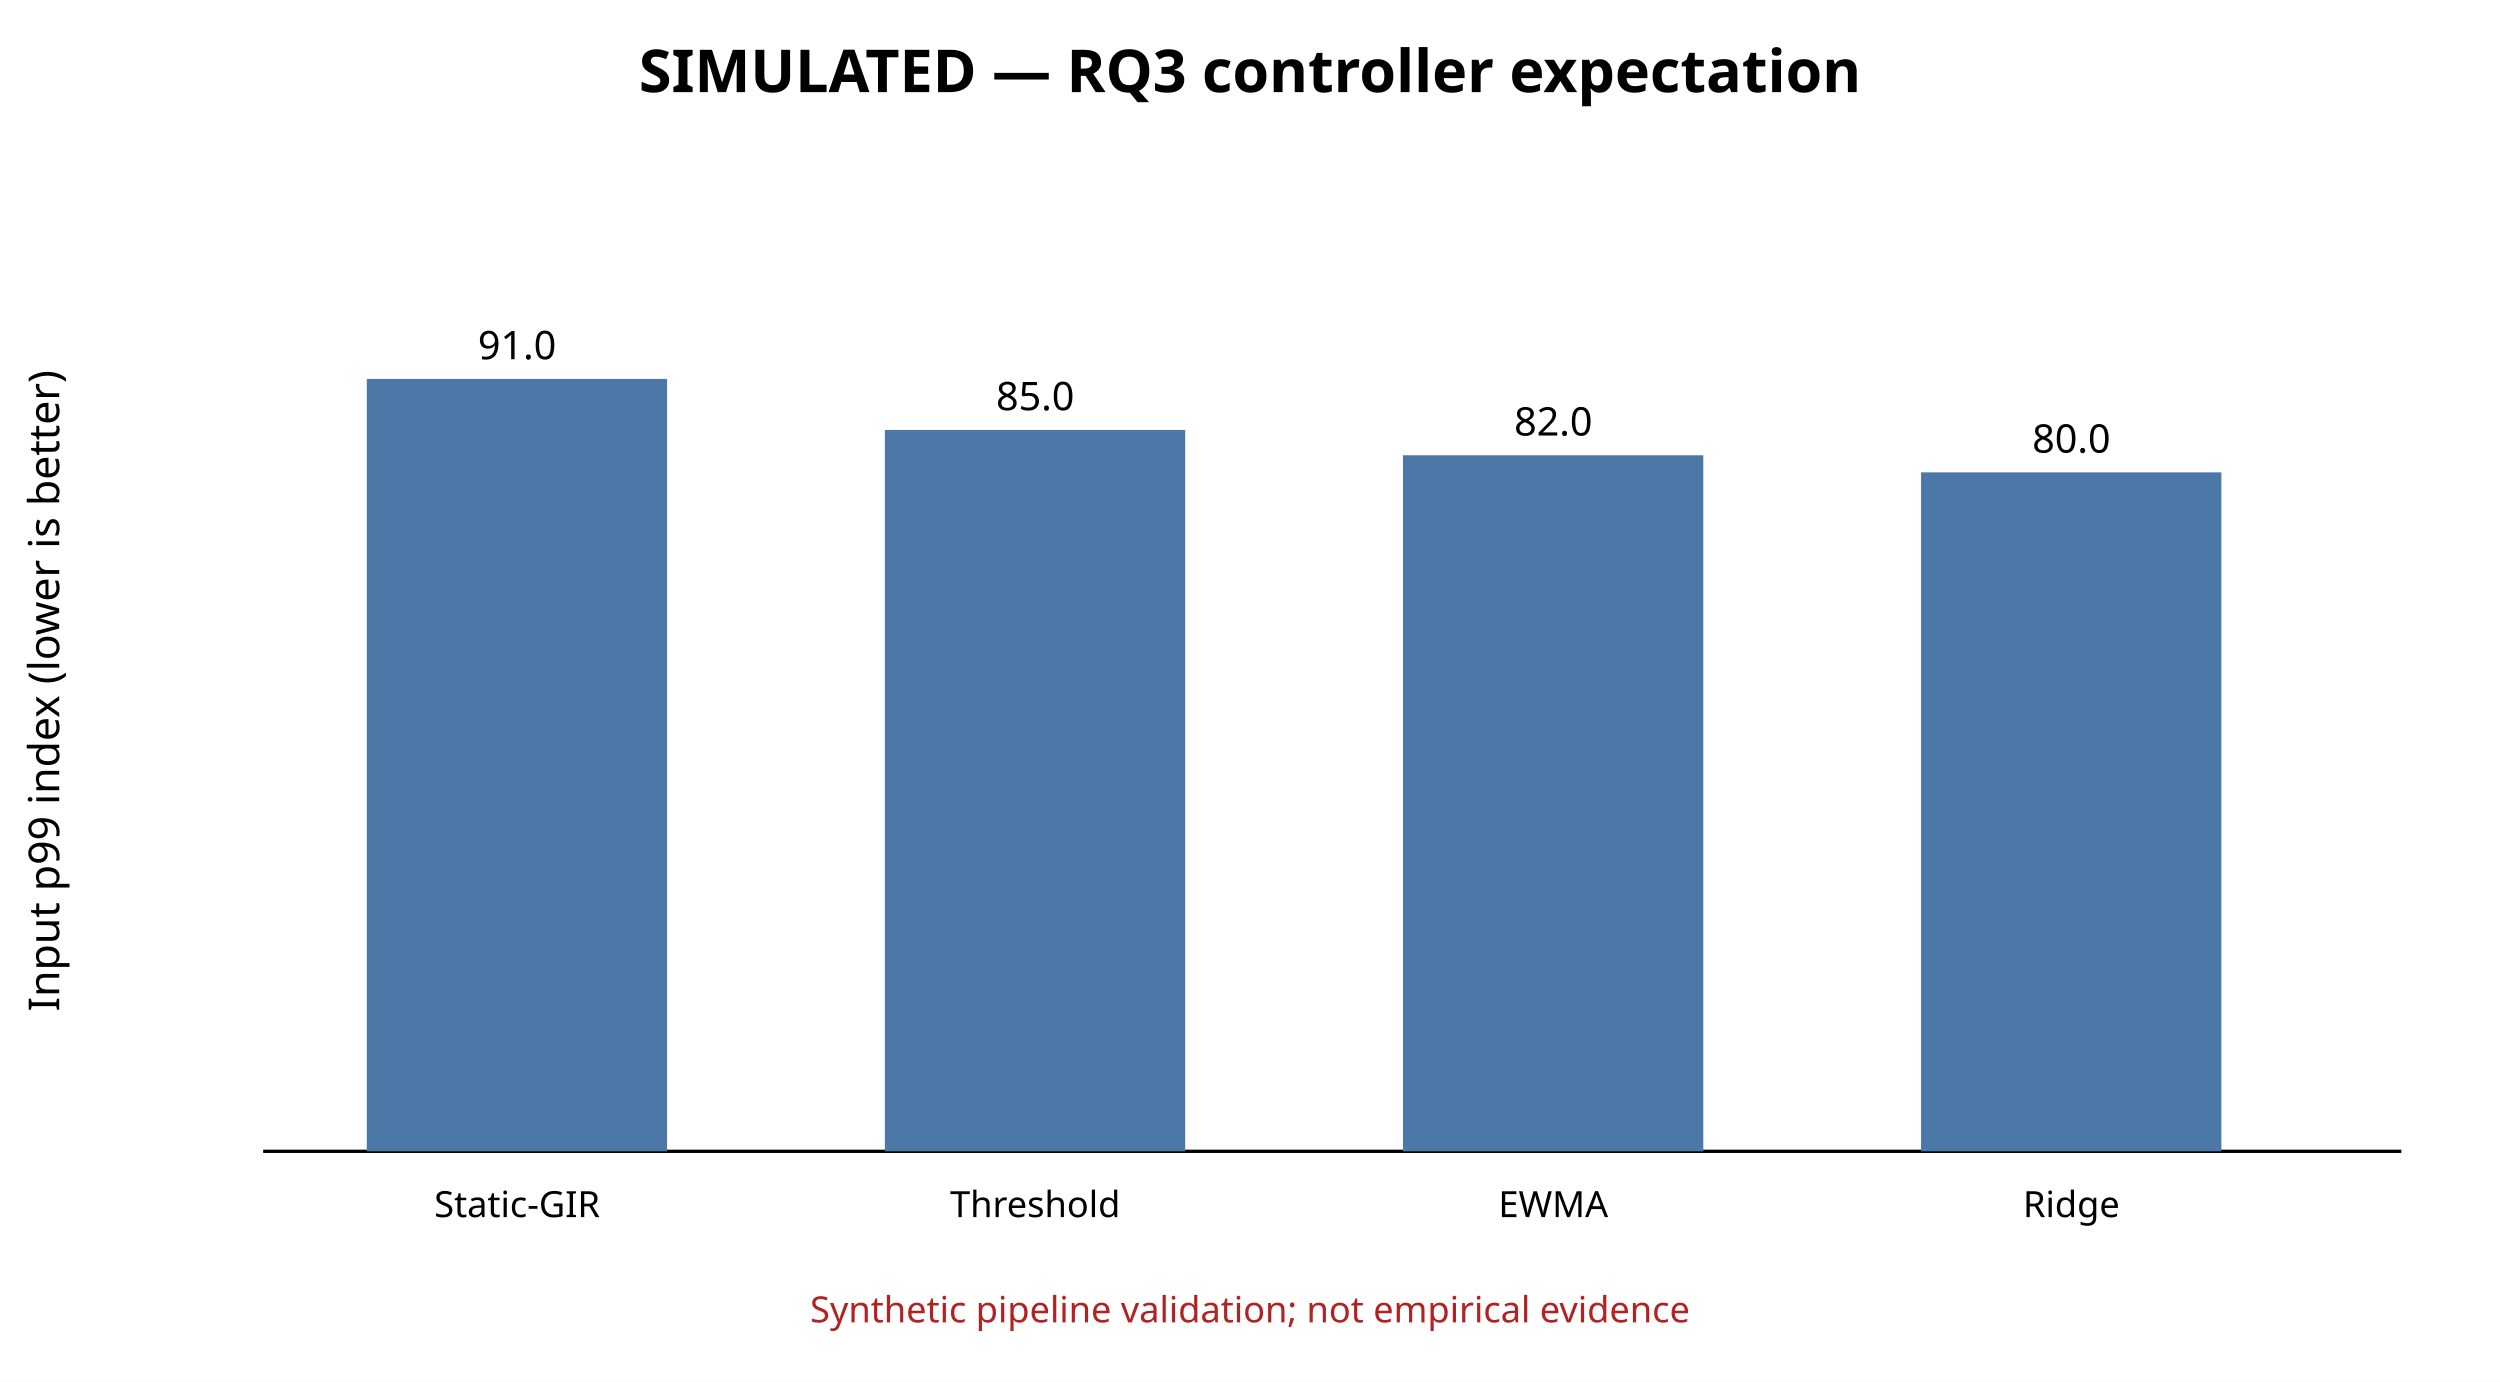
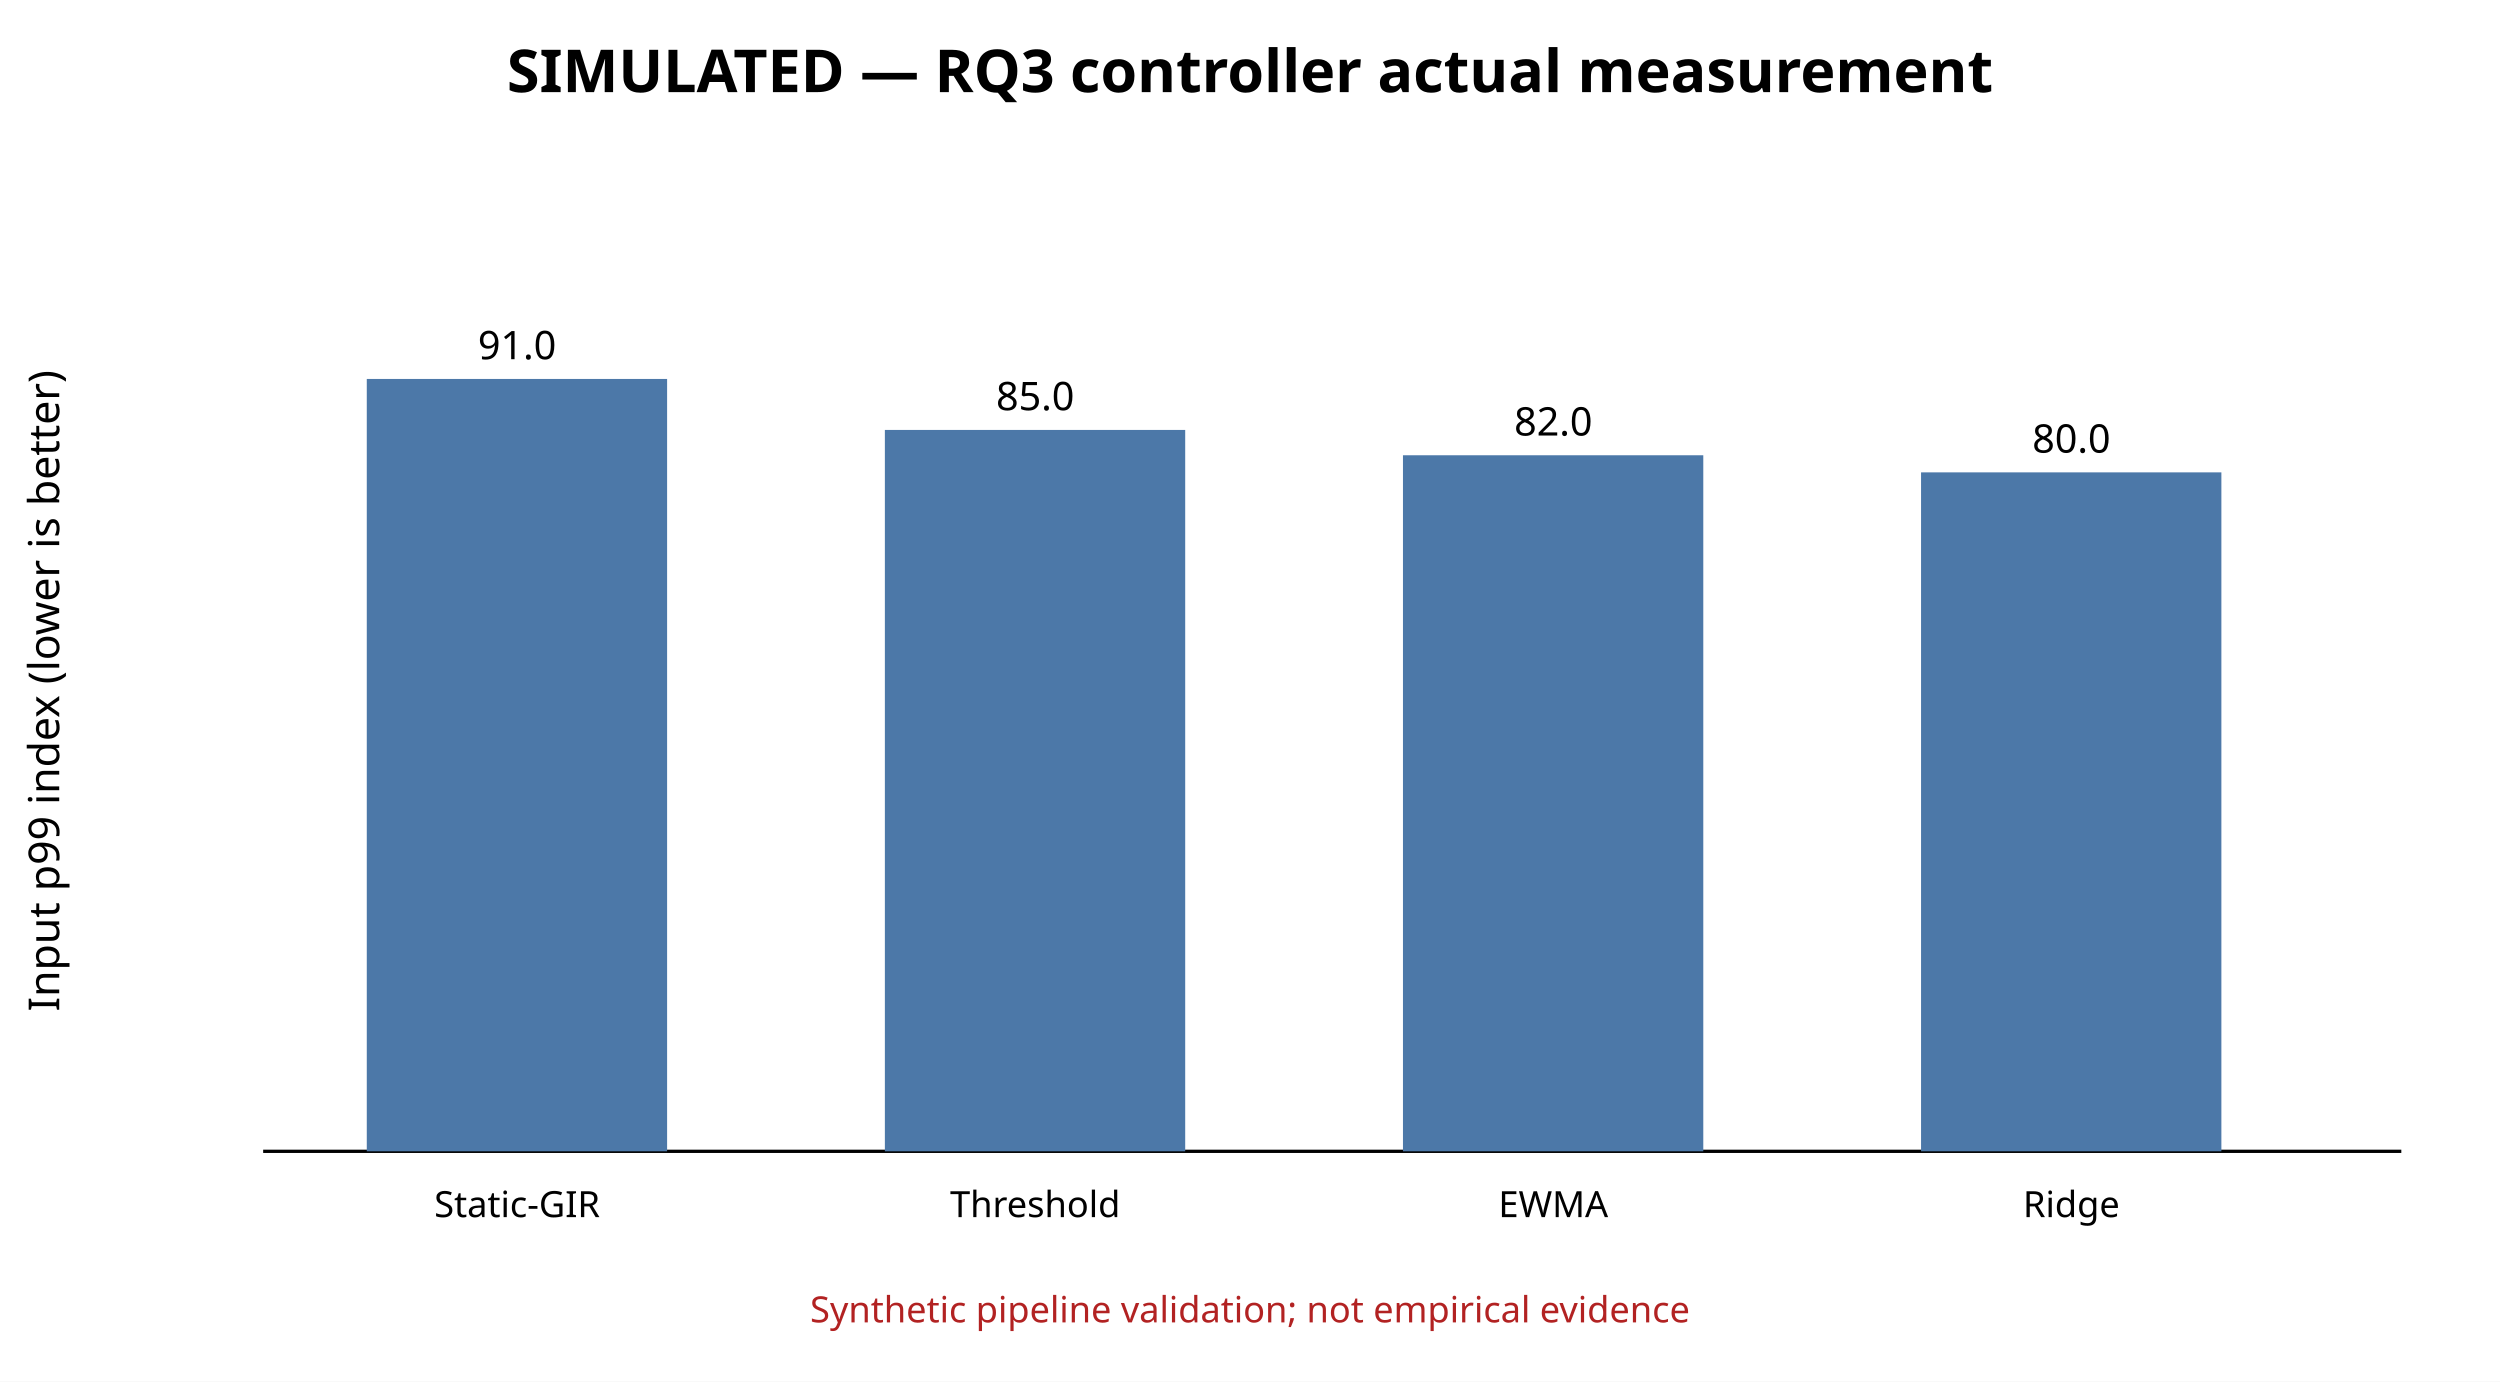
<svg xmlns="http://www.w3.org/2000/svg" width="760" height="420" viewBox="0 0 760 420">
  <rect width="100%" height="100%" fill="white" />
-   <text x="380.0" y="28" text-anchor="middle" font-family="sans-serif" font-size="18" font-weight="bold">SIMULATED — RQ3 controller expectation</text>
+   <text x="380.0" y="28" text-anchor="middle" font-family="sans-serif" font-size="18" font-weight="bold">SIMULATED — RQ3 controller actual measurement</text>
  <text x="18" y="210" transform="rotate(-90 18 210)" text-anchor="middle" font-family="sans-serif" font-size="13">Input p99 index (lower is better)</text>
  <line x1="80" y1="350" x2="730" y2="350" stroke="black" />
  <rect x="111.5" y="115.2" width="91.3" height="234.8" fill="#4c78a8" />
  <text x="157.2" y="109.2" text-anchor="middle" font-family="sans-serif" font-size="12">91.0</text>
  <text x="157.2" y="370" text-anchor="middle" font-family="sans-serif" font-size="11">Static-GIR</text>
  <rect x="269.0" y="130.7" width="91.3" height="219.3" fill="#4c78a8" />
  <text x="314.7" y="124.7" text-anchor="middle" font-family="sans-serif" font-size="12">85.0</text>
  <text x="314.7" y="370" text-anchor="middle" font-family="sans-serif" font-size="11">Threshold</text>
  <rect x="426.5" y="138.4" width="91.3" height="211.6" fill="#4c78a8" />
  <text x="472.2" y="132.4" text-anchor="middle" font-family="sans-serif" font-size="12">82.0</text>
  <text x="472.2" y="370" text-anchor="middle" font-family="sans-serif" font-size="11">EWMA</text>
  <rect x="584.0" y="143.6" width="91.3" height="206.4" fill="#4c78a8" />
  <text x="629.7" y="137.6" text-anchor="middle" font-family="sans-serif" font-size="12">80.0</text>
  <text x="629.7" y="370" text-anchor="middle" font-family="sans-serif" font-size="11">Ridge</text>
  <text x="380" y="402" text-anchor="middle" font-family="sans-serif" font-size="11" fill="#b22222">Synthetic pipeline validation; not empirical evidence</text>
</svg>
